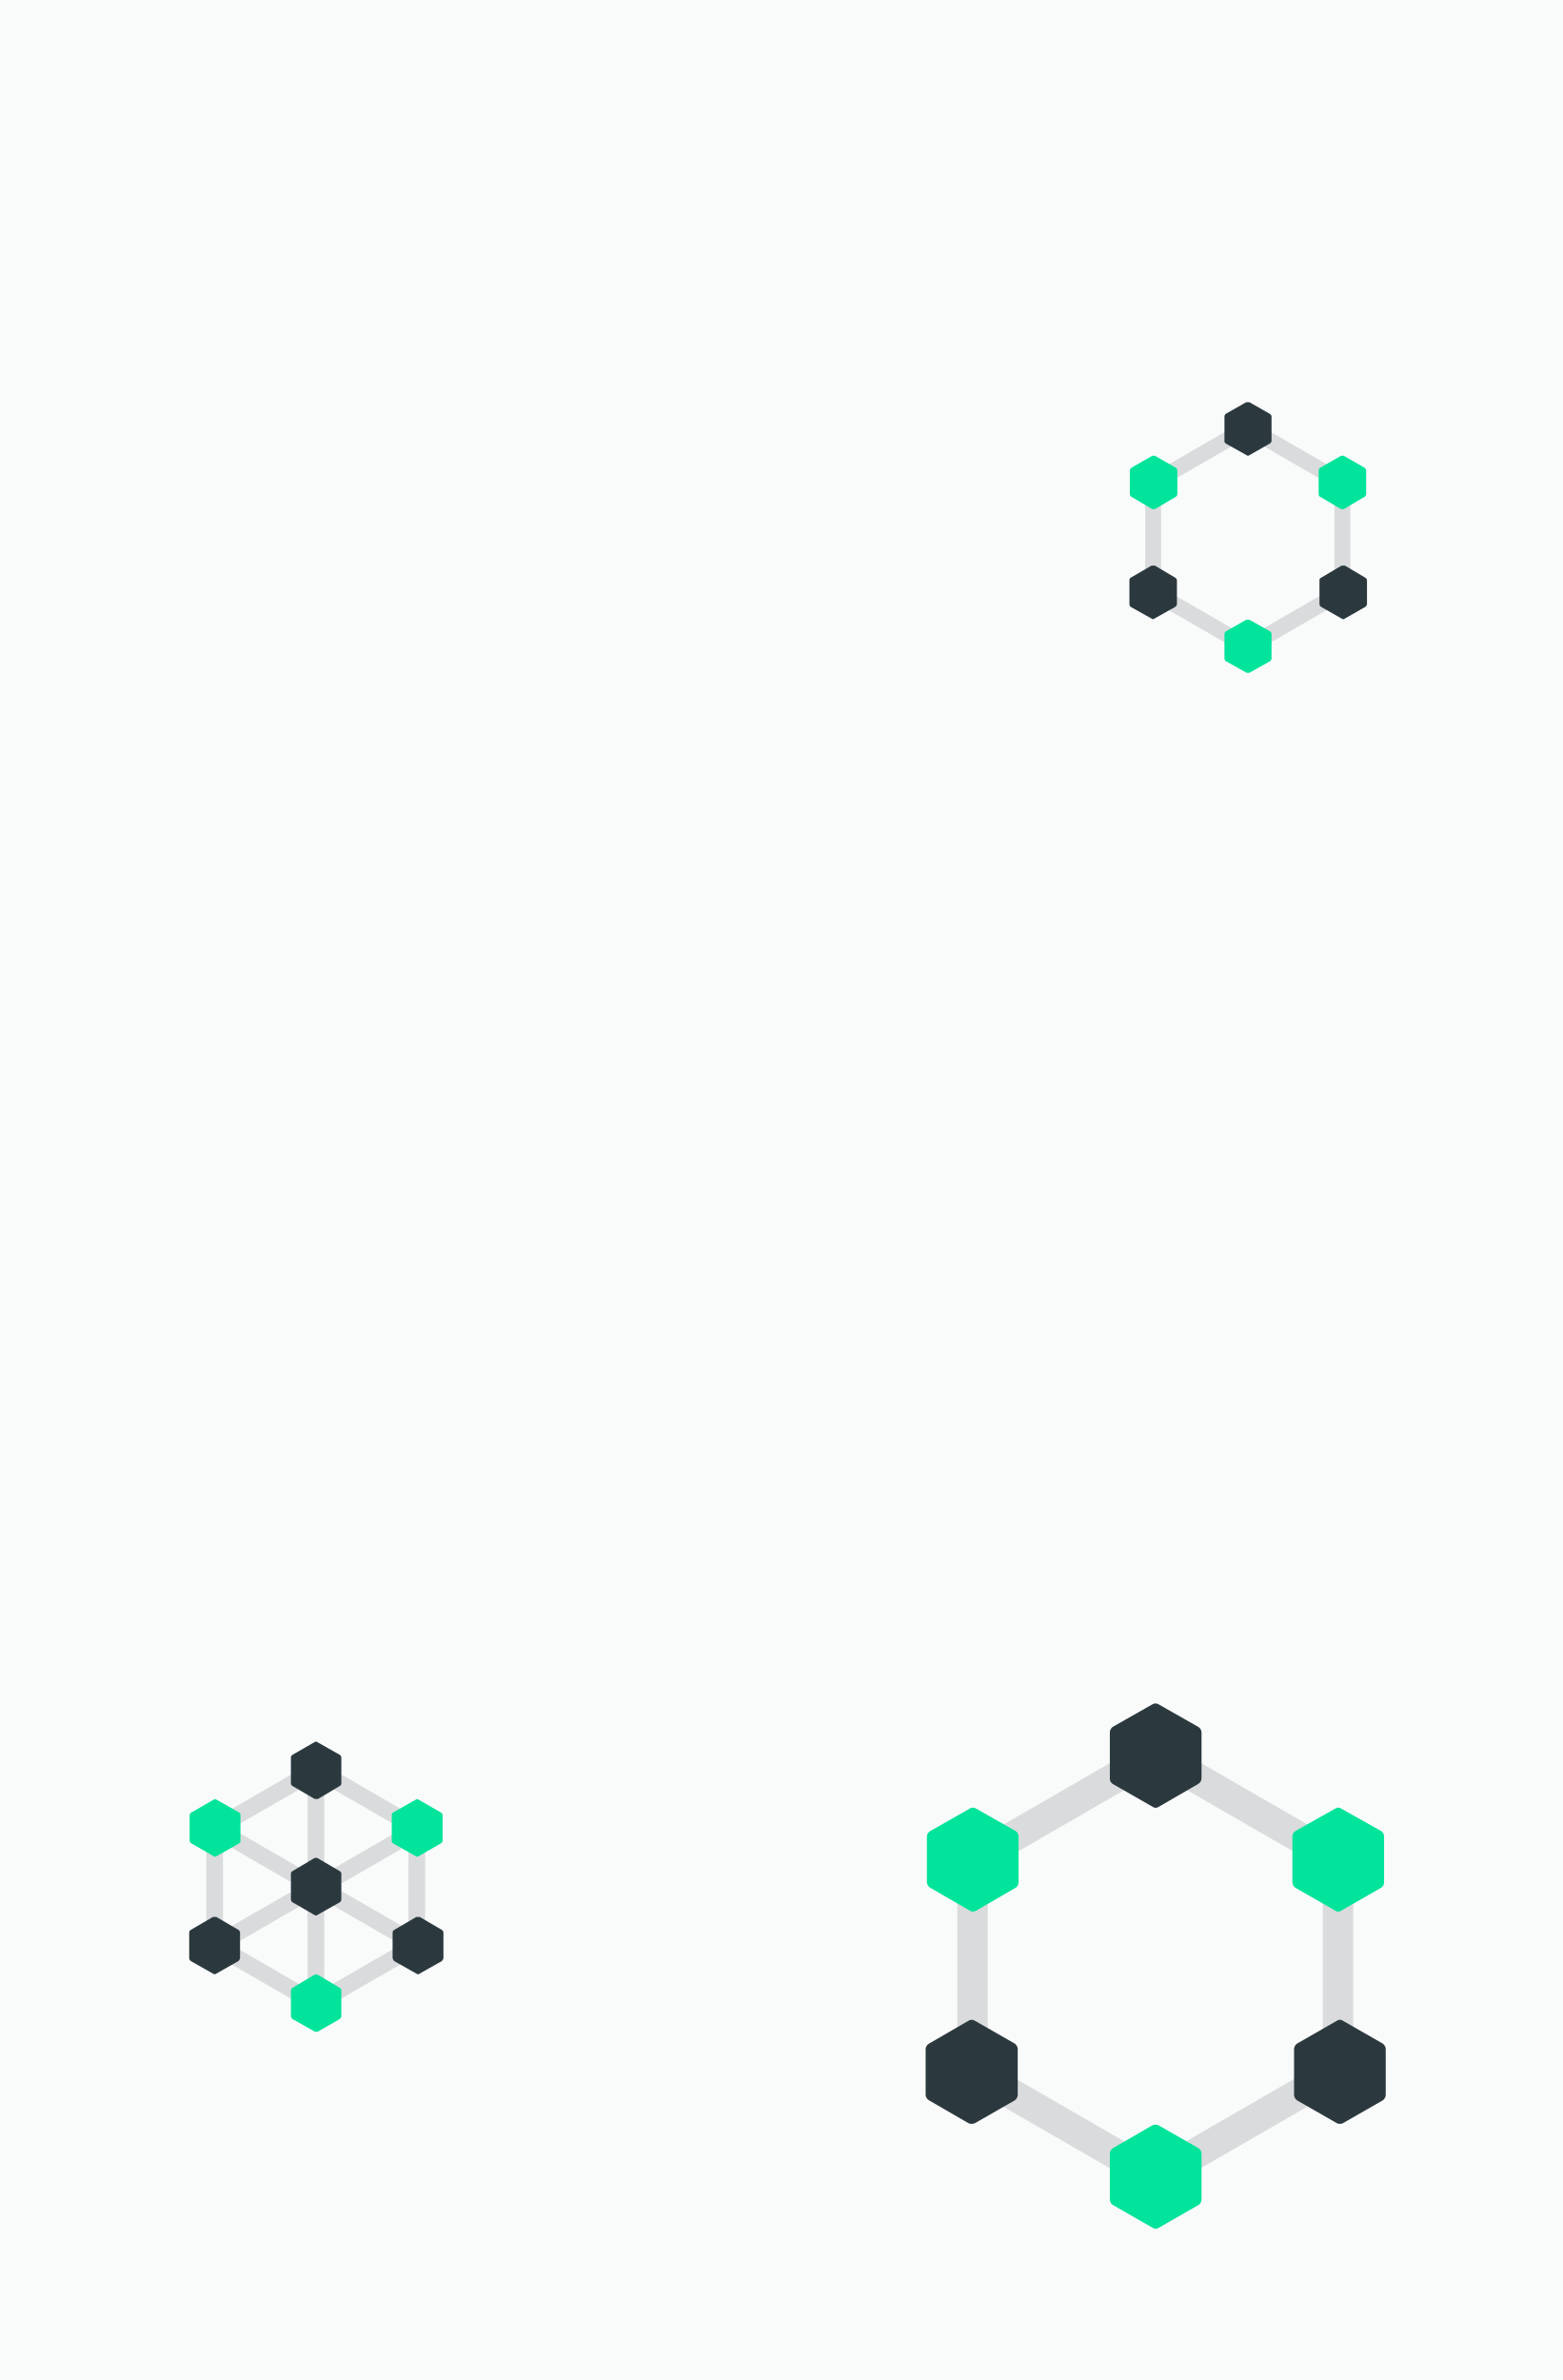
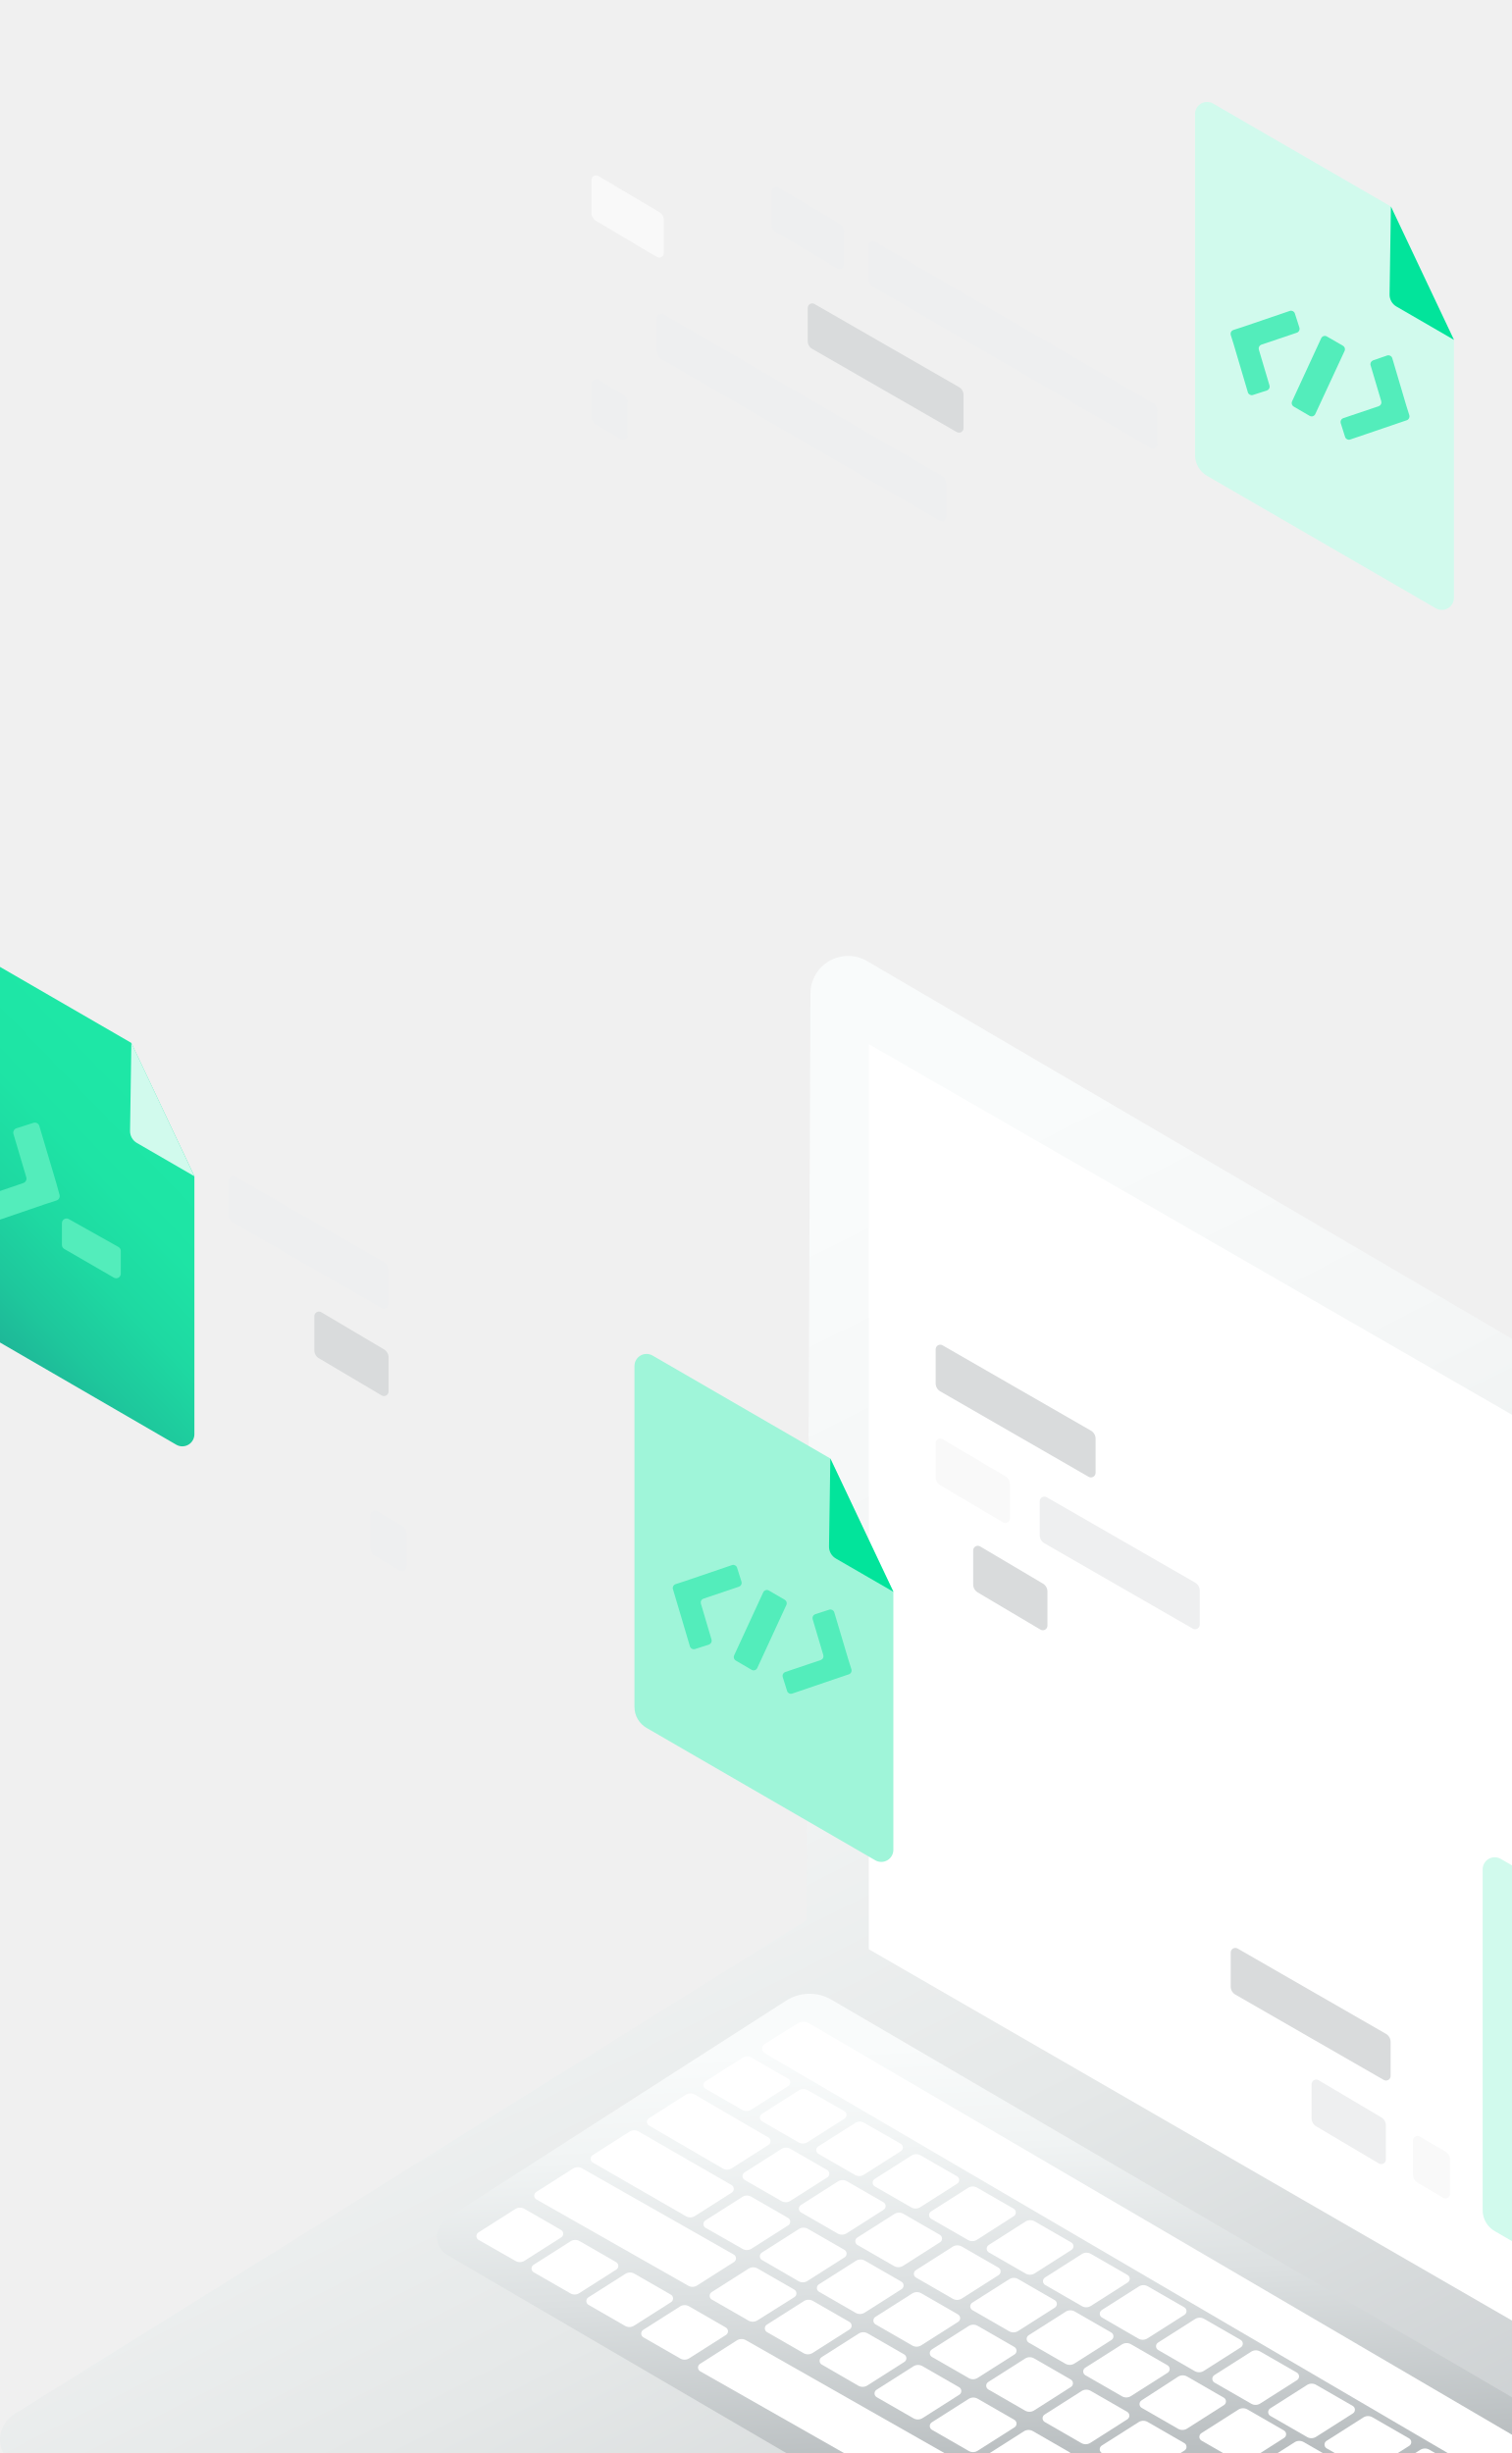
- <svg xmlns="http://www.w3.org/2000/svg" id="Layer_1" data-name="Layer 1" viewBox="0 0 375 571">
+ <svg xmlns="http://www.w3.org/2000/svg" id="Layer_1" data-name="Layer 1" viewBox="0 0 376 610">
  <defs>
-     <style>.cls-1{fill:#f9fafa;}.cls-2{fill:#d9dbdc;}.cls-3{fill:#2b393f;}.cls-4{fill:#02e49b;}</style>
+     <style>.cls-1{fill:url(#linear-gradient);}.cls-2{fill:#fff;}.cls-3{fill:url(#linear-gradient-2);}.cls-4{fill:#9ff5d9;}.cls-5{fill:#02e49b;}.cls-6{fill:#d1faed;}.cls-7{fill:#d9dbdc;}.cls-8{fill:#f9f9f9;}.cls-9{fill:#eeeff0;}.cls-10{fill:url(#linear-gradient-3);}.cls-11{fill:#53edbb;}</style>
+     <linearGradient id="linear-gradient" x1="129.53" y1="290.81" x2="366.04" y2="758.76" gradientUnits="userSpaceOnUse">
+       <stop offset="0.08" stop-color="#f9fbfb" />
+       <stop offset="0.27" stop-color="#f4f6f6" />
+       <stop offset="0.51" stop-color="#e5e8e8" />
+       <stop offset="0.76" stop-color="#ccd0d2" />
+       <stop offset="1" stop-color="#aeb4b6" />
+     </linearGradient>
+     <linearGradient id="linear-gradient-2" x1="266.24" y1="496.6" x2="272.66" y2="623.93" gradientUnits="userSpaceOnUse">
+       <stop offset="0.08" stop-color="#f9fbfb" />
+       <stop offset="0.27" stop-color="#f1f4f4" />
+       <stop offset="0.55" stop-color="#dce0e1" />
+       <stop offset="0.89" stop-color="#babfc1" />
+       <stop offset="1" stop-color="#aeb4b6" />
+     </linearGradient>
+     <linearGradient id="linear-gradient-3" x1="-10.54" y1="322.3" x2="38.46" y2="275" gradientUnits="userSpaceOnUse">
+       <stop offset="0" stop-color="#1eb898" />
+       <stop offset="0.16" stop-color="#1ec79c" />
+       <stop offset="0.42" stop-color="#1ed9a2" />
+       <stop offset="0.69" stop-color="#1ee4a5" />
+       <stop offset="1" stop-color="#1ee7a6" />
+     </linearGradient>
  </defs>
-   <rect class="cls-1" x="-22.5" y="-6.5" width="424" height="589" />
-   <rect class="cls-2" x="229.7" y="455.5" width="7.3" height="31.7" />
-   <rect class="cls-2" x="317.4" y="455.5" width="7.3" height="31.7" />
-   <rect class="cls-2" x="238.2" y="430.1" width="33.5" height="7.33" transform="translate(-182.7 185.6) rotate(-30)" />
-   <rect class="cls-2" x="294.7" y="416.3" width="7.3" height="33.51" transform="translate(-225.9 474.9) rotate(-60)" />
-   <rect class="cls-2" x="251.3" y="492.7" width="7.3" height="33.51" transform="translate(-313.7 475.5) rotate(-60)" />
-   <rect class="cls-2" x="281.6" y="506.4" width="33.5" height="7.33" transform="translate(-215.1 217.5) rotate(-30)" />
-   <path class="cls-3" d="M276.5,408.9l-9.5,5.4a1.7,1.7,0,0,0-.7,1.3v11a1.5,1.5,0,0,0,.7,1.4l9.6,5.5a1.2,1.2,0,0,0,1.4,0l9.5-5.5a1.6,1.6,0,0,0,.8-1.3V415.6a1.6,1.6,0,0,0-.8-1.3l-9.5-5.4A1.4,1.4,0,0,0,276.5,408.9Z" />
-   <path class="cls-4" d="M232.7,433.9l-9.5,5.4a1.6,1.6,0,0,0-.8,1.3v11a1.6,1.6,0,0,0,.8,1.3l9.5,5.5a1.4,1.4,0,0,0,1.5,0l9.5-5.5a1.5,1.5,0,0,0,.7-1.3v-11a1.5,1.5,0,0,0-.7-1.3l-9.5-5.4A1.4,1.4,0,0,0,232.7,433.9Z" />
-   <path class="cls-3" d="M232.4,484.8l-9.5,5.5a1.6,1.6,0,0,0-.8,1.3v11a1.6,1.6,0,0,0,.8,1.3l9.5,5.5a2,2,0,0,0,1.5,0l9.6-5.5a1.7,1.7,0,0,0,.7-1.3v-11a1.7,1.7,0,0,0-.7-1.3l-9.6-5.5A1.4,1.4,0,0,0,232.4,484.8Z" />
-   <path class="cls-4" d="M320.4,433.9l-9.6,5.4a1.7,1.7,0,0,0-.7,1.3v11a1.7,1.7,0,0,0,.7,1.3l9.6,5.5a1.2,1.2,0,0,0,1.4,0l9.6-5.5a1.5,1.5,0,0,0,.7-1.3v-11a1.5,1.5,0,0,0-.7-1.3l-9.6-5.4A1.2,1.2,0,0,0,320.4,433.9Z" />
-   <path class="cls-4" d="M276.5,509.9l-9.5,5.5a1.7,1.7,0,0,0-.7,1.3v11a1.6,1.6,0,0,0,.7,1.3l9.6,5.5a1.2,1.2,0,0,0,1.4,0l9.6-5.5a1.6,1.6,0,0,0,.7-1.3v-11a1.7,1.7,0,0,0-.7-1.3l-9.6-5.5A1.9,1.9,0,0,0,276.5,509.9Z" />
-   <path class="cls-3" d="M320.8,484.8l-9.6,5.5a1.7,1.7,0,0,0-.7,1.3v11a1.7,1.7,0,0,0,.7,1.3l9.6,5.5a1.7,1.7,0,0,0,1.4,0l9.6-5.5a1.7,1.7,0,0,0,.7-1.3v-11a1.7,1.7,0,0,0-.7-1.3l-9.6-5.5A1.2,1.2,0,0,0,320.8,484.8Z" />
-   <rect class="cls-2" x="73.8" y="430.3" width="4" height="16.5" />
-   <rect class="cls-2" x="49.5" y="443.7" width="4" height="17.51" />
-   <rect class="cls-2" x="98" y="443.7" width="4" height="17.51" />
-   <rect class="cls-2" x="73.8" y="458.5" width="4" height="16.5" />
-   <rect class="cls-2" x="55.3" y="457.8" width="16.5" height="4.05" transform="translate(-221.4 93.4) rotate(-30)" />
-   <rect class="cls-2" x="54.3" y="429.7" width="18.5" height="4.05" transform="translate(-207.3 89.6) rotate(-30)" />
-   <rect class="cls-2" x="85.5" y="422.1" width="4" height="18.51" transform="translate(-329.8 291.4) rotate(-60)" />
-   <rect class="cls-2" x="61.5" y="464.3" width="4" height="18.51" transform="translate(-378.3 291.8) rotate(-60)" />
-   <rect class="cls-2" x="78.2" y="471.9" width="18.5" height="4.05" transform="translate(-225.2 107.2) rotate(-30)" />
-   <rect class="cls-2" x="86" y="451.3" width="4" height="16.5" transform="translate(-353.9 306) rotate(-60)" />
-   <rect class="cls-2" x="61.5" y="437.3" width="4" height="16.5" transform="translate(-354.1 277.8) rotate(-60)" />
-   <rect class="cls-2" x="79.8" y="443.9" width="16.5" height="4.05" transform="translate(-211.1 103.8) rotate(-30)" />
-   <path class="cls-3" d="M75.4,418l-5.2,3a.8.8,0,0,0-.4.7v6.1a.7.7,0,0,0,.4.7l5.3,3.1h.8l5.2-3.1a.7.7,0,0,0,.4-.7v-6.1a.8.8,0,0,0-.4-.7l-5.3-3A.6.6,0,0,0,75.4,418Z" />
-   <path class="cls-4" d="M51.2,431.8l-5.2,3a.8.8,0,0,0-.5.7v6.1a.8.8,0,0,0,.5.7l5.2,3a.6.6,0,0,0,.8,0l5.3-3a.7.7,0,0,0,.4-.7v-6.1a.7.7,0,0,0-.4-.7l-5.3-3A.6.6,0,0,0,51.2,431.8Z" />
-   <path class="cls-3" d="M51.1,459.9,45.8,463a.7.7,0,0,0-.4.7v6.1a.9.9,0,0,0,.4.7l5.3,3a.6.6,0,0,0,.8,0l5.3-3a1.3,1.3,0,0,0,.4-.7v-6.1a.8.8,0,0,0-.4-.7l-5.3-3.1Z" />
-   <path class="cls-3" d="M75.4,445.8l-5.2,3.1a.7.7,0,0,0-.4.7v6.1a.9.9,0,0,0,.4.7l5.2,3a.6.6,0,0,0,.8,0l5.3-3a.8.8,0,0,0,.4-.7v-6.1a.7.7,0,0,0-.4-.7l-5.3-3.1A1.1,1.1,0,0,0,75.4,445.8Z" />
-   <path class="cls-4" d="M99.7,431.8l-5.3,3a.7.7,0,0,0-.4.7v6.1a.7.7,0,0,0,.4.7l5.3,3a.6.6,0,0,0,.8,0l5.2-3a.8.8,0,0,0,.5-.7v-6.1a.8.8,0,0,0-.5-.7l-5.2-3A.6.6,0,0,0,99.7,431.8Z" />
-   <path class="cls-4" d="M75.4,473.8l-5.2,3.1a.7.7,0,0,0-.4.7v6a.9.9,0,0,0,.4.8l5.3,3a1.1,1.1,0,0,0,.8,0l5.2-3a.9.9,0,0,0,.4-.8v-6a.7.7,0,0,0-.4-.7l-5.2-3.1A1.4,1.4,0,0,0,75.4,473.8Z" />
-   <path class="cls-3" d="M99.9,459.9,94.6,463a.8.8,0,0,0-.4.7v6.1a1.3,1.3,0,0,0,.4.7l5.3,3a.6.6,0,0,0,.8,0l5.3-3a1.3,1.3,0,0,0,.4-.7v-6.1a.8.8,0,0,0-.4-.7l-5.3-3.1Z" />
-   <rect class="cls-2" x="274.8" y="120.6" width="3.8" height="16.37" />
-   <rect class="cls-2" x="320.2" y="120.6" width="3.8" height="16.37" />
-   <rect class="cls-2" x="279.3" y="107.4" width="17.3" height="3.79" transform="translate(-16.1 158.6) rotate(-30)" />
-   <rect class="cls-2" x="308.4" y="100.3" width="3.8" height="17.31" transform="translate(60.8 323.2) rotate(-60)" />
-   <rect class="cls-2" x="286" y="139.8" width="3.8" height="17.31" transform="translate(15.4 323.6) rotate(-60)" />
-   <rect class="cls-2" x="301.7" y="146.9" width="17.3" height="3.79" transform="translate(-32.8 175.1) rotate(-30)" />
-   <path class="cls-3" d="M299,96.5l-4.9,2.8a.9.9,0,0,0-.3.7v5.7c-.1.3.1.5.3.7l5,2.8a.5.5,0,0,0,.7,0l4.9-2.8a.8.8,0,0,0,.4-.7V100a.8.8,0,0,0-.4-.7l-4.9-2.8Z" />
-   <path class="cls-4" d="M276.4,109.4l-4.9,2.8a1,1,0,0,0-.4.7v5.7a.8.8,0,0,0,.4.6l4.9,2.9a1.1,1.1,0,0,0,.8,0l4.9-2.9a.8.8,0,0,0,.4-.6v-5.7a1,1,0,0,0-.4-.7l-4.9-2.8A1.1,1.1,0,0,0,276.4,109.4Z" />
-   <path class="cls-3" d="M276.3,135.7l-5,2.9a.7.7,0,0,0-.3.6v5.7a.9.9,0,0,0,.3.7l5,2.8a.5.5,0,0,0,.7,0l5-2.8a1,1,0,0,0,.4-.7v-5.7a.8.8,0,0,0-.4-.6l-4.9-2.9Z" />
-   <path class="cls-4" d="M321.7,109.4l-4.9,2.8a.8.8,0,0,0-.4.7v5.7a.6.6,0,0,0,.4.6l4.9,2.9a1.1,1.1,0,0,0,.8,0l4.9-2.9a.8.8,0,0,0,.4-.6v-5.7a1,1,0,0,0-.4-.7l-4.9-2.8A1.1,1.1,0,0,0,321.7,109.4Z" />
-   <path class="cls-4" d="M299,148.7l-4.9,2.8a.9.9,0,0,0-.3.7v5.7a.9.9,0,0,0,.3.7l5,2.8h.7l5-2.8a.9.9,0,0,0,.3-.7v-5.7a.9.9,0,0,0-.3-.7l-5-2.8Z" />
-   <path class="cls-3" d="M321.9,135.7l-4.9,2.9a.6.6,0,0,0-.4.6v5.7a.8.8,0,0,0,.4.7l4.9,2.8a.6.6,0,0,0,.8,0l4.9-2.8a1,1,0,0,0,.4-.7v-5.7a.8.8,0,0,0-.4-.6l-4.9-2.9Z" />
+   <path class="cls-1" d="M201.55,247.08A9.36,9.36,0,0,1,215.64,239l249,145.85A14,14,0,0,1,471.57,397L471.5,625.7a16.18,16.18,0,0,1-7.35,13.56L276.25,761.69a14.85,14.85,0,0,1-15.31.25L3.71,613.1a7.43,7.43,0,0,1-.21-12.74L200.56,477.53" />
+   <polygon class="cls-2" points="454.85 397.25 454.64 622.46 216.06 484.73 216.06 259.65 454.85 397.25" />
+   <path class="cls-3" d="M335.59,691.83l-224.25-131a5.38,5.38,0,0,1-.21-9.18l84.33-54.12a10.79,10.79,0,0,1,11.3-.26L431,628.27a5.4,5.4,0,0,1,.21,9.19L346.9,691.58A10.79,10.79,0,0,1,335.59,691.83Z" />
+   <path class="cls-2" d="M184.56,524.67l-9.11-5.25a1.08,1.08,0,0,1,0-1.85l9.18-5.85a2.19,2.19,0,0,1,2.25-.05l9.11,5.25a1.08,1.08,0,0,1,0,1.85l-9.18,5.85A2.19,2.19,0,0,1,184.56,524.67Z" />
+   <path class="cls-2" d="M198.59,532.76l-9.11-5.25a1.08,1.08,0,0,1,0-1.85l9.18-5.85a2.15,2.15,0,0,1,2.24,0L210,525a1.09,1.09,0,0,1,0,1.85l-9.19,5.85A2.17,2.17,0,0,1,198.59,532.76Z" />
+   <path class="cls-2" d="M212.62,540.85l-9.12-5.25a1.09,1.09,0,0,1,0-1.85l9.19-5.84a2.13,2.13,0,0,1,2.24,0L224,533.1a1.09,1.09,0,0,1,0,1.86l-9.18,5.84A2.17,2.17,0,0,1,212.62,540.85Z" />
+   <path class="cls-2" d="M226.64,548.94l-9.11-5.24a1.09,1.09,0,0,1,0-1.86l9.18-5.84a2.19,2.19,0,0,1,2.25,0L238,541.2a1.08,1.08,0,0,1,0,1.85l-9.18,5.84A2.17,2.17,0,0,1,226.64,548.94Z" />
+   <path class="cls-2" d="M240.67,557l-9.11-5.24a1.08,1.08,0,0,1,0-1.85l9.18-5.85a2.17,2.17,0,0,1,2.24-.05l9.12,5.25a1.09,1.09,0,0,1,0,1.85L242.91,557A2.13,2.13,0,0,1,240.67,557Z" />
+   <path class="cls-2" d="M179.71,539.23l-18.28-10.64a1.08,1.08,0,0,1-.05-1.85l9.19-5.85a2.17,2.17,0,0,1,2.24,0l18.28,10.65a1.08,1.08,0,0,1,0,1.85L182,539.18A2.15,2.15,0,0,1,179.71,539.23Z" />
+   <path class="cls-2" d="M194.27,547.32l-9.11-5.24a1.09,1.09,0,0,1,0-1.86l9.18-5.84a2.19,2.19,0,0,1,2.25,0l9.11,5.25a1.08,1.08,0,0,1,0,1.85l-9.18,5.84A2.15,2.15,0,0,1,194.27,547.32Z" />
+   <path class="cls-2" d="M208.3,555.42l-9.11-5.25a1.08,1.08,0,0,1,0-1.85l9.18-5.85a2.17,2.17,0,0,1,2.24-.05l9.12,5.25a1.09,1.09,0,0,1,0,1.85l-9.19,5.85A2.17,2.17,0,0,1,208.3,555.42Z" />
+   <path class="cls-2" d="M170.54,551.1,147.4,537.76a1.08,1.08,0,0,1,0-1.85l9.18-5.85a2.17,2.17,0,0,1,2.25,0l23.13,13.33a1.09,1.09,0,0,1,0,1.86l-9.18,5.84A2.17,2.17,0,0,1,170.54,551.1Z" />
+   <path class="cls-2" d="M171.08,568.36l-37.71-21.43a1.08,1.08,0,0,1,0-1.85l9.18-5.84a2.15,2.15,0,0,1,2.25,0l37.7,21.43a1.08,1.08,0,0,1,0,1.85l-9.18,5.84A2.13,2.13,0,0,1,171.08,568.36Z" />
+   <path class="cls-2" d="M184.56,559.19,175.45,554a1.09,1.09,0,0,1,0-1.86l9.18-5.84a2.19,2.19,0,0,1,2.25,0l9.11,5.25a1.08,1.08,0,0,1,0,1.85l-9.18,5.84A2.17,2.17,0,0,1,184.56,559.19Z" />
+   <path class="cls-2" d="M198.59,567.28,189.48,562a1.08,1.08,0,0,1,0-1.85l9.18-5.85a2.17,2.17,0,0,1,2.24-.05l9.12,5.25a1.09,1.09,0,0,1,0,1.85l-9.19,5.84A2.13,2.13,0,0,1,198.59,567.28Z" />
+   <path class="cls-2" d="M222.33,563.51l-9.12-5.25a1.09,1.09,0,0,1,0-1.85l9.19-5.84a2.13,2.13,0,0,1,2.24-.05l9.11,5.24a1.08,1.08,0,0,1,0,1.85l-9.18,5.85A2.17,2.17,0,0,1,222.33,563.51Z" />
+   <path class="cls-2" d="M408.71,638.51,190.21,510.6a1.35,1.35,0,0,1-.05-2.31l8.19-5.12a2.71,2.71,0,0,1,2.79-.06L419.64,631a1.35,1.35,0,0,1,.05,2.31l-8.19,5.12A2.69,2.69,0,0,1,408.71,638.51Z" />
+   <path class="cls-4" d="M217.7,462.63l-56.92-32.95a6,6,0,0,1-3-5.17V339.67a3,3,0,0,1,4.48-2.59l44.21,25.6,15.69,33.13V460A3,3,0,0,1,217.7,462.63Z" />
+   <path class="cls-5" d="M206.49,362.68l-.33,21.89a3.41,3.41,0,0,0,1.71,3l14.31,8.28" />
+   <path class="cls-6" d="M428.64,587.78l-56.93-32.95a6,6,0,0,1-3-5.16V464.82a3,3,0,0,1,4.47-2.58l44.21,25.59L433.11,521V585.2A3,3,0,0,1,428.64,587.78Z" />
+   <path class="cls-7" d="M270.73,367.25,233.83,346a2.31,2.31,0,0,1-1.15-2v-8.45a1.14,1.14,0,0,1,1.72-1l36.9,21.22a2.3,2.3,0,0,1,1.15,2v8.45A1.15,1.15,0,0,1,270.73,367.25Z" />
+   <path class="cls-7" d="M258.75,405.25,243.14,396a2.31,2.31,0,0,1-1.13-2v-8.44a1.15,1.15,0,0,1,1.74-1l15.6,9.24a2.29,2.29,0,0,1,1.13,2v8.44A1.15,1.15,0,0,1,258.75,405.25Z" />
+   <path class="cls-8" d="M249.41,378.57l-15.6-9.24a2.31,2.31,0,0,1-1.13-2v-8.44a1.15,1.15,0,0,1,1.74-1l15.6,9.24a2.29,2.29,0,0,1,1.13,2v8.44A1.15,1.15,0,0,1,249.41,378.57Z" />
+   <path class="cls-9" d="M296.62,405l-36.89-21.22a2.29,2.29,0,0,1-1.16-2v-8.45a1.15,1.15,0,0,1,1.73-1l36.89,21.22a2.29,2.29,0,0,1,1.16,2V404A1.15,1.15,0,0,1,296.62,405Z" />
+   <path class="cls-8" d="M358.86,546.52l-6.37-3.77a2.31,2.31,0,0,1-1.13-2v-8.44a1.15,1.15,0,0,1,1.74-1l6.37,3.77a2.3,2.3,0,0,1,1.13,2v8.44A1.15,1.15,0,0,1,358.86,546.52Z" />
+   <path class="cls-9" d="M342.9,538l-15.6-9.24a2.31,2.31,0,0,1-1.13-2V518.3a1.15,1.15,0,0,1,1.74-1l15.6,9.24a2.29,2.29,0,0,1,1.13,2V537A1.15,1.15,0,0,1,342.9,538Z" />
+   <path class="cls-7" d="M344.1,517.22,307.2,496a2.3,2.3,0,0,1-1.15-2v-8.45a1.15,1.15,0,0,1,1.72-1l36.9,21.22a2.31,2.31,0,0,1,1.15,2v8.45A1.14,1.14,0,0,1,344.1,517.22Z" />
+   <path class="cls-2" d="M128.12,562.2,119,557a1.09,1.09,0,0,1,0-1.86l9.18-5.84a2.19,2.19,0,0,1,2.25,0l9.11,5.24a1.09,1.09,0,0,1,0,1.86l-9.18,5.84A2.19,2.19,0,0,1,128.12,562.2Z" />
+   <path class="cls-2" d="M141.82,570.29l-9.12-5.24a1.09,1.09,0,0,1,0-1.86l9.19-5.84a2.17,2.17,0,0,1,2.24-.05l9.11,5.25a1.08,1.08,0,0,1,0,1.85l-9.18,5.84A2.13,2.13,0,0,1,141.82,570.29Z" />
+   <path class="cls-2" d="M155.44,578.39l-9.12-5.25a1.09,1.09,0,0,1,0-1.85l9.19-5.84a2.15,2.15,0,0,1,2.24-.05l9.11,5.24a1.09,1.09,0,0,1,0,1.86l-9.18,5.84A2.17,2.17,0,0,1,155.44,578.39Z" />
+   <path class="cls-2" d="M169.13,586.48,160,581.24a1.09,1.09,0,0,1-.05-1.86l9.19-5.84a2.17,2.17,0,0,1,2.24,0l9.11,5.25a1.08,1.08,0,0,1,.05,1.85l-9.19,5.84A2.13,2.13,0,0,1,169.13,586.48Z" />
+   <path class="cls-2" d="M186.14,577.08,177,571.83a1.08,1.08,0,0,1,0-1.85l9.18-5.84a2.15,2.15,0,0,1,2.25,0l9.11,5.24a1.09,1.09,0,0,1,0,1.86L188.38,577A2.17,2.17,0,0,1,186.14,577.08Z" />
+   <path class="cls-2" d="M199.83,585.17l-9.11-5.24a1.09,1.09,0,0,1,0-1.86l9.18-5.84a2.17,2.17,0,0,1,2.25-.05l9.11,5.24a1.09,1.09,0,0,1,0,1.86l-9.18,5.84A2.19,2.19,0,0,1,199.83,585.17Z" />
+   <path class="cls-2" d="M213.45,593.27,204.34,588a1.08,1.08,0,0,1,0-1.85l9.18-5.84a2.15,2.15,0,0,1,2.25-.05l9.11,5.24a1.09,1.09,0,0,1,0,1.86l-9.18,5.84A2.19,2.19,0,0,1,213.45,593.27Z" />
+   <path class="cls-2" d="M227.14,601.36,218,596.11a1.08,1.08,0,0,1,0-1.85l9.18-5.84a2.17,2.17,0,0,1,2.25,0l9.11,5.24a1.09,1.09,0,0,1,0,1.86l-9.18,5.84A2.19,2.19,0,0,1,227.14,601.36Z" />
+   <path class="cls-2" d="M233.43,623.4,174.1,589.67a1.08,1.08,0,0,1,0-1.85l9.18-5.85a2.17,2.17,0,0,1,2.25,0l59.33,33.73a1.09,1.09,0,0,1,0,1.85l-9.19,5.84A2.13,2.13,0,0,1,233.43,623.4Z" />
+   <path class="cls-2" d="M240.85,609.46l-9.11-5.24a1.09,1.09,0,0,1,0-1.86l9.18-5.84a2.17,2.17,0,0,1,2.24,0l9.12,5.25a1.09,1.09,0,0,1,0,1.85l-9.19,5.84A2.13,2.13,0,0,1,240.85,609.46Z" />
+   <path class="cls-2" d="M254.54,617.56l-9.11-5.25a1.08,1.08,0,0,1,0-1.85l9.18-5.85a2.19,2.19,0,0,1,2.25-.05l9.11,5.25a1.08,1.08,0,0,1,0,1.85l-9.18,5.85A2.19,2.19,0,0,1,254.54,617.56Z" />
+   <path class="cls-2" d="M255,565.35l-9.11-5.24a1.08,1.08,0,0,1,0-1.85l9.18-5.85a2.19,2.19,0,0,1,2.25,0l9.11,5.25a1.08,1.08,0,0,1,0,1.85l-9.18,5.85A2.17,2.17,0,0,1,255,565.35Z" />
+   <path class="cls-2" d="M269,573.45l-9.11-5.25a1.08,1.08,0,0,1,0-1.85l9.18-5.85a2.17,2.17,0,0,1,2.24,0l9.12,5.25a1.09,1.09,0,0,1,0,1.85l-9.19,5.85A2.17,2.17,0,0,1,269,573.45Z" />
+   <path class="cls-2" d="M283.07,581.54,274,576.29a1.09,1.09,0,0,1,0-1.85l9.19-5.84a2.13,2.13,0,0,1,2.24-.05l9.11,5.24a1.09,1.09,0,0,1,0,1.86l-9.18,5.84A2.17,2.17,0,0,1,283.07,581.54Z" />
+   <path class="cls-2" d="M297.09,589.63,288,584.38a1.08,1.08,0,0,1,0-1.85l9.18-5.84a2.17,2.17,0,0,1,2.25-.05l9.11,5.24a1.09,1.09,0,0,1,0,1.86l-9.18,5.84A2.19,2.19,0,0,1,297.09,589.63Z" />
+   <path class="cls-2" d="M311.12,597.72,302,592.48a1.09,1.09,0,0,1,0-1.86l9.18-5.84a2.17,2.17,0,0,1,2.24,0l9.12,5.25a1.09,1.09,0,0,1,0,1.85l-9.19,5.84A2.13,2.13,0,0,1,311.12,597.72Z" />
+   <path class="cls-2" d="M325,606l-9.11-5.24a1.09,1.09,0,0,1,0-1.86l9.18-5.84a2.17,2.17,0,0,1,2.24,0l9.12,5.25a1.09,1.09,0,0,1,0,1.85l-9.19,5.84A2.13,2.13,0,0,1,325,606Z" />
+   <path class="cls-2" d="M339,614.08l-9.11-5.25a1.09,1.09,0,0,1,0-1.85l9.19-5.85a2.17,2.17,0,0,1,2.24,0l9.11,5.25a1.08,1.08,0,0,1,0,1.85L341.29,614A2.19,2.19,0,0,1,339,614.08Z" />
+   <path class="cls-2" d="M353.07,622.17,344,616.92a1.08,1.08,0,0,1,0-1.85l9.18-5.85a2.19,2.19,0,0,1,2.25-.05l9.11,5.25a1.08,1.08,0,0,1,0,1.85l-9.18,5.85A2.19,2.19,0,0,1,353.07,622.17Z" />
+   <path class="cls-2" d="M236.89,571.62l-9.11-5.25a1.08,1.08,0,0,1,0-1.85l9.18-5.85a2.17,2.17,0,0,1,2.24,0l9.12,5.25a1.09,1.09,0,0,1,0,1.85l-9.19,5.85A2.17,2.17,0,0,1,236.89,571.62Z" />
+   <path class="cls-2" d="M250.92,579.71l-9.12-5.25a1.09,1.09,0,0,1,0-1.85l9.19-5.84a2.13,2.13,0,0,1,2.24,0L262.3,572a1.09,1.09,0,0,1,0,1.86l-9.18,5.84A2.17,2.17,0,0,1,250.92,579.71Z" />
+   <path class="cls-2" d="M264.94,587.8l-9.11-5.25a1.08,1.08,0,0,1,0-1.85l9.18-5.84a2.17,2.17,0,0,1,2.25-.05l9.11,5.24a1.09,1.09,0,0,1,0,1.86l-9.18,5.84A2.19,2.19,0,0,1,264.94,587.8Z" />
+   <path class="cls-2" d="M279,595.89l-9.11-5.24a1.09,1.09,0,0,1,0-1.86L279,583a2.17,2.17,0,0,1,2.24-.05l9.12,5.25a1.09,1.09,0,0,1,0,1.85l-9.19,5.84A2.13,2.13,0,0,1,279,595.89Z" />
+   <path class="cls-2" d="M293,604l-9.11-5.24a1.09,1.09,0,0,1,0-1.85L293,591a2.17,2.17,0,0,1,2.24,0l9.11,5.25a1.08,1.08,0,0,1,0,1.85l-9.18,5.85A2.17,2.17,0,0,1,293,604Z" />
+   <path class="cls-2" d="M307.88,612.16l-9.11-5.25a1.09,1.09,0,0,1,0-1.85l9.18-5.85a2.19,2.19,0,0,1,2.25-.05l9.11,5.25a1.08,1.08,0,0,1,0,1.85l-9.18,5.85A2.19,2.19,0,0,1,307.88,612.16Z" />
+   <path class="cls-2" d="M283.07,615.23,274,610a1.09,1.09,0,0,1,0-1.86l9.19-5.84a2.17,2.17,0,0,1,2.24,0l9.11,5.25a1.08,1.08,0,0,1,0,1.85l-9.18,5.84A2.13,2.13,0,0,1,283.07,615.23Z" />
+   <path class="cls-2" d="M321.91,620.25,312.8,615a1.08,1.08,0,0,1,0-1.85l9.18-5.85a2.19,2.19,0,0,1,2.25,0l9.11,5.25a1.08,1.08,0,0,1,0,1.85l-9.18,5.85A2.19,2.19,0,0,1,321.91,620.25Z" />
+   <path class="cls-2" d="M212.8,575.16l-9.11-5.25a1.08,1.08,0,0,1-.05-1.85l9.19-5.84a2.13,2.13,0,0,1,2.24-.05l9.11,5.24a1.09,1.09,0,0,1,0,1.86L215,575.11A2.17,2.17,0,0,1,212.8,575.16Z" />
+   <path class="cls-2" d="M226.82,583.25,217.71,578a1.09,1.09,0,0,1,0-1.86l9.18-5.84a2.19,2.19,0,0,1,2.25,0l9.11,5.25a1.08,1.08,0,0,1,0,1.85l-9.18,5.84A2.17,2.17,0,0,1,226.82,583.25Z" />
+   <path class="cls-2" d="M240.85,591.34l-9.11-5.24a1.09,1.09,0,0,1,0-1.86l9.18-5.84a2.17,2.17,0,0,1,2.24,0l9.12,5.25a1.09,1.09,0,0,1,0,1.85l-9.19,5.84A2.13,2.13,0,0,1,240.85,591.34Z" />
+   <path class="cls-2" d="M254.88,599.44l-9.12-5.25a1.09,1.09,0,0,1,0-1.85l9.19-5.85a2.17,2.17,0,0,1,2.24,0l9.11,5.25a1.08,1.08,0,0,1,0,1.85l-9.18,5.85A2.17,2.17,0,0,1,254.88,599.44Z" />
+   <path class="cls-2" d="M268.9,607.53l-9.11-5.25a1.08,1.08,0,0,1,0-1.85l9.18-5.84a2.15,2.15,0,0,1,2.25-.05l9.11,5.24a1.08,1.08,0,0,1,0,1.85l-9.18,5.85A2.19,2.19,0,0,1,268.9,607.53Z" />
+   <path class="cls-6" d="M357.1,151.29l-56.92-32.95a6,6,0,0,1-3-5.17V28.33a3,3,0,0,1,4.48-2.58l44.21,25.59,15.69,33.14v64.23A3,3,0,0,1,357.1,151.29Z" />
+   <path class="cls-5" d="M345.89,51.34l-.33,21.89a3.41,3.41,0,0,0,1.71,3l14.31,8.29" />
+   <path class="cls-10" d="M43.88,359.29l-56.92-33a6,6,0,0,1-3-5.17V236.33a3,3,0,0,1,4.48-2.58l44.21,25.59,15.69,33.14v64.23A3,3,0,0,1,43.88,359.29Z" />
+   <path class="cls-6" d="M32.67,259.34l-.33,21.89a3.41,3.41,0,0,0,1.71,3l14.31,8.29" />
+   <path class="cls-7" d="M237.92,107.44,202,86.77a2.24,2.24,0,0,1-1.13-1.94V76.6a1.12,1.12,0,0,1,1.68-1l35.93,20.66a2.25,2.25,0,0,1,1.13,1.95v8.23A1.12,1.12,0,0,1,237.92,107.44Z" />
+   <path class="cls-9" d="M208.2,66.77l-15.19-9a2.23,2.23,0,0,1-1.1-1.93V47.62a1.12,1.12,0,0,1,1.69-1l15.2,9a2.25,2.25,0,0,1,1.1,1.93v8.22A1.12,1.12,0,0,1,208.2,66.77Z" />
+   <path class="cls-9" d="M286.2,111.43,217.06,71.29a2.25,2.25,0,0,1-1.12-1.94V61.13a1.12,1.12,0,0,1,1.68-1l69.15,40.14a2.24,2.24,0,0,1,1.11,1.94v8.22A1.11,1.11,0,0,1,286.2,111.43Z" />
+   <path class="cls-8" d="M163.39,63.91l-15.2-9a2.26,2.26,0,0,1-1.1-1.93V44.76a1.13,1.13,0,0,1,1.7-1l15.19,9a2.26,2.26,0,0,1,1.1,1.93v8.22A1.12,1.12,0,0,1,163.39,63.91Z" />
+   <path class="cls-9" d="M154.4,109.26l-6.21-3.68a2.23,2.23,0,0,1-1.1-1.92V95.44a1.13,1.13,0,0,1,1.7-1l6.2,3.67a2.26,2.26,0,0,1,1.1,1.93v8.22A1.12,1.12,0,0,1,154.4,109.26Z" />
+   <path class="cls-9" d="M233.64,129.48,164.5,89.34a2.25,2.25,0,0,1-1.12-1.94V79.18a1.12,1.12,0,0,1,1.68-1l69.15,40.14a2.24,2.24,0,0,1,1.11,1.94v8.22A1.11,1.11,0,0,1,233.64,129.48Z" />
+   <path class="cls-9" d="M94.9,325.3,58,304.07a2.31,2.31,0,0,1-1.16-2v-8.45a1.15,1.15,0,0,1,1.73-1l36.89,21.22a2.29,2.29,0,0,1,1.16,2v8.45A1.16,1.16,0,0,1,94.9,325.3Z" />
+   <path class="cls-7" d="M94.89,347l-15.6-9.24a2.29,2.29,0,0,1-1.13-2v-8.44a1.15,1.15,0,0,1,1.74-1l15.6,9.24a2.31,2.31,0,0,1,1.13,2V346A1.15,1.15,0,0,1,94.89,347Z" />
+   <path class="cls-9" d="M99.43,390.61l-6.2-3.68a2.23,2.23,0,0,1-1.1-1.93v-8.22a1.12,1.12,0,0,1,1.69-1l6.21,3.67a2.26,2.26,0,0,1,1.1,1.93v8.22A1.13,1.13,0,0,1,99.43,390.61Z" />
+   <path class="cls-11" d="M182.55,411.68l7.27-15.75a1,1,0,0,1,1.36-.42l4,2.33a1,1,0,0,1,.39,1.24l-7.27,15.75a1,1,0,0,1-1.36.43l-4-2.34A1,1,0,0,1,182.55,411.68Z" />
+   <path class="cls-11" d="M168.05,397.54l3.53,11.9a1,1,0,0,0,1.22.65l3.53-1.14a1,1,0,0,0,.62-1.2l-2.66-9a1,1,0,0,1,.61-1.19l8.89-3a1,1,0,0,0,.61-1.21l-1.11-3.53a1,1,0,0,0-1.23-.63l-11.75,4-2.34.76a1,1,0,0,0-.63,1.2Z" />
+   <path class="cls-11" d="M208.72,417.16l-11.74,4a1,1,0,0,1-1.24-.62l-1.1-3.54a1,1,0,0,1,.6-1.2l8.89-3a1,1,0,0,0,.62-1.19l-2.67-9a1,1,0,0,1,.63-1.19l3.52-1.14a1,1,0,0,1,1.23.64L211,412.8l.74,2.34a1,1,0,0,1-.61,1.21Z" />
+   <path class="cls-11" d="M321.3,99.83l7.27-15.75a1,1,0,0,1,1.36-.43L334,86a1,1,0,0,1,.39,1.23L327.07,103a1,1,0,0,1-1.36.43l-4-2.33A1,1,0,0,1,321.3,99.83Z" />
+   <path class="cls-11" d="M306.81,85.69l3.52,11.9a1,1,0,0,0,1.22.64l3.53-1.14a1,1,0,0,0,.63-1.19l-2.67-9a1,1,0,0,1,.61-1.18l8.89-3a1,1,0,0,0,.61-1.2L322,77.93a1,1,0,0,0-1.23-.62l-11.74,4-2.35.76a1,1,0,0,0-.63,1.19Z" />
+   <path class="cls-11" d="M347.47,105.31l-11.74,4a1,1,0,0,1-1.23-.63l-1.11-3.53A1,1,0,0,1,334,104l8.89-3a1,1,0,0,0,.61-1.19l-2.67-9a1,1,0,0,1,.63-1.2L345,88.39a1,1,0,0,1,1.22.65l3.52,11.9.74,2.35a1,1,0,0,1-.61,1.2Z" />
+   <path class="cls-11" d="M15.4,309.59v-5.43a1.15,1.15,0,0,1,1.72-1l12.34,6.93a1.16,1.16,0,0,1,.58,1v5.63a1.15,1.15,0,0,1-1.73,1L16,310.59A1.16,1.16,0,0,1,15.4,309.59Z" />
+   <path class="cls-11" d="M14,294.21,9.78,280a1.16,1.16,0,0,0-1.47-.78L4.1,280.57A1.14,1.14,0,0,0,3.35,282l3.19,10.77a1.16,1.16,0,0,1-.74,1.42l-10.63,3.63a1.17,1.17,0,0,0-.73,1.44l1.33,4.23a1.15,1.15,0,0,0,1.48.74l14-4.79,2.8-.91a1.14,1.14,0,0,0,.75-1.42Z" />
</svg>
